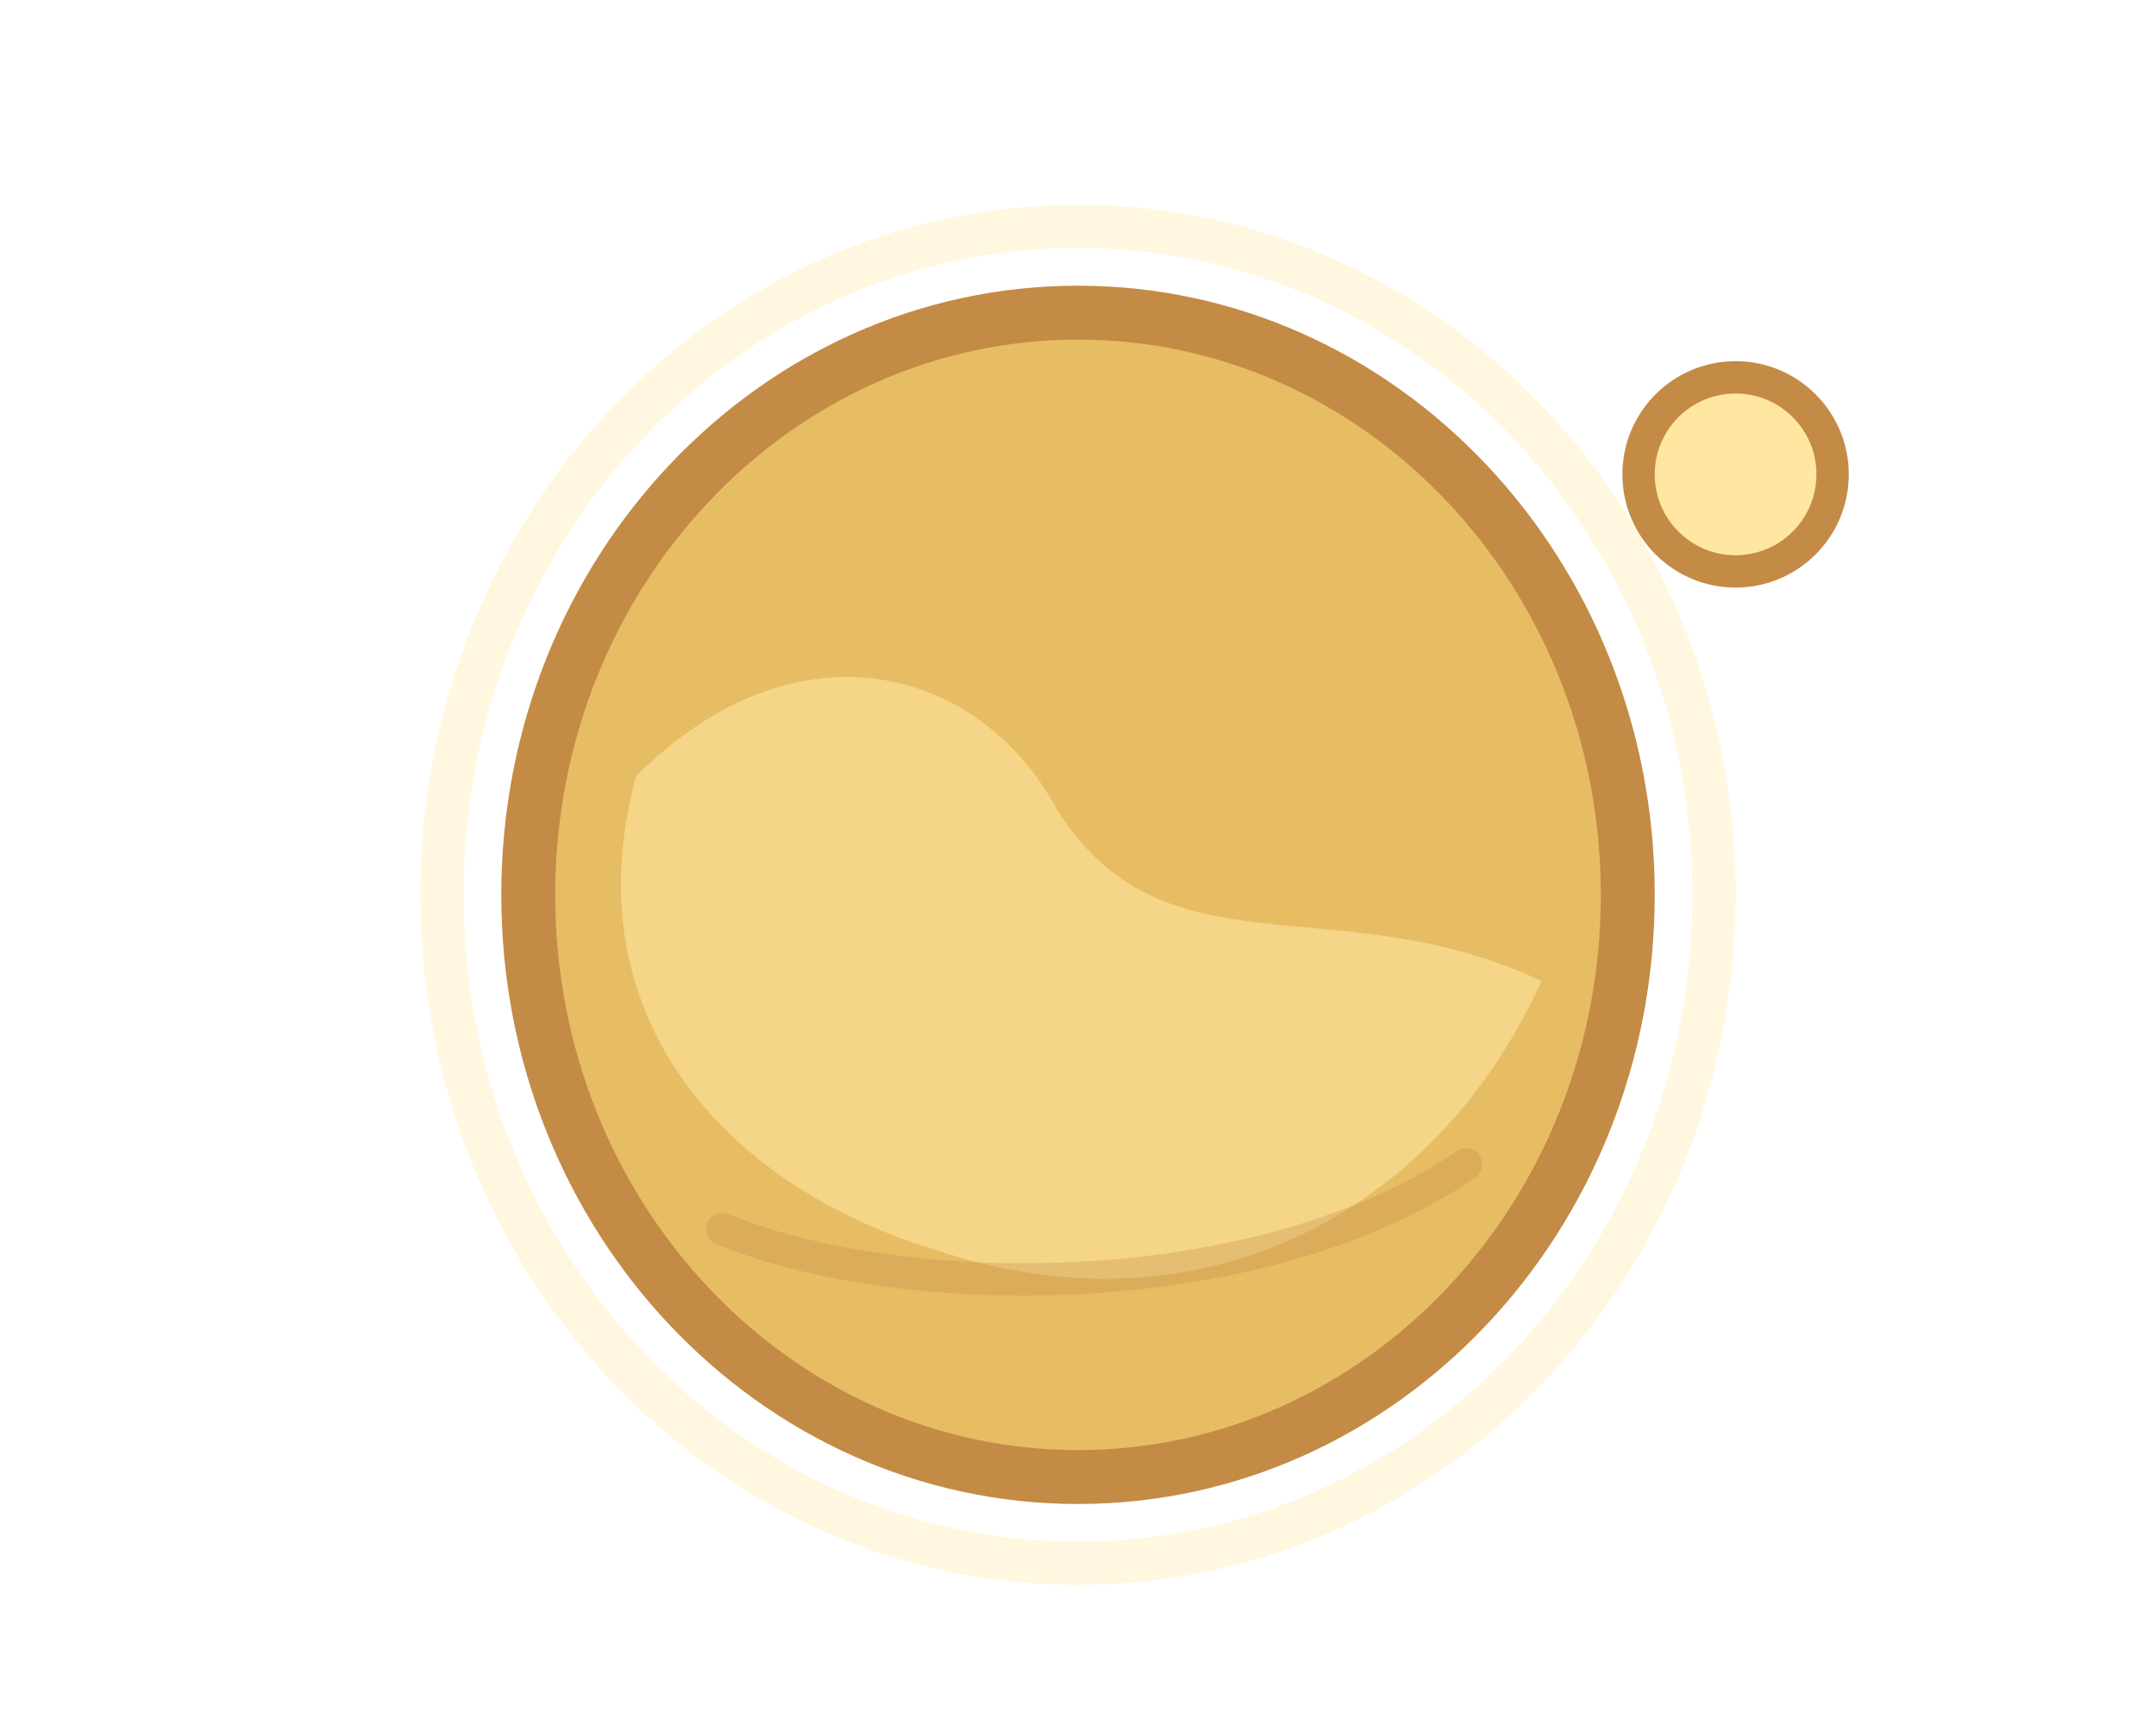
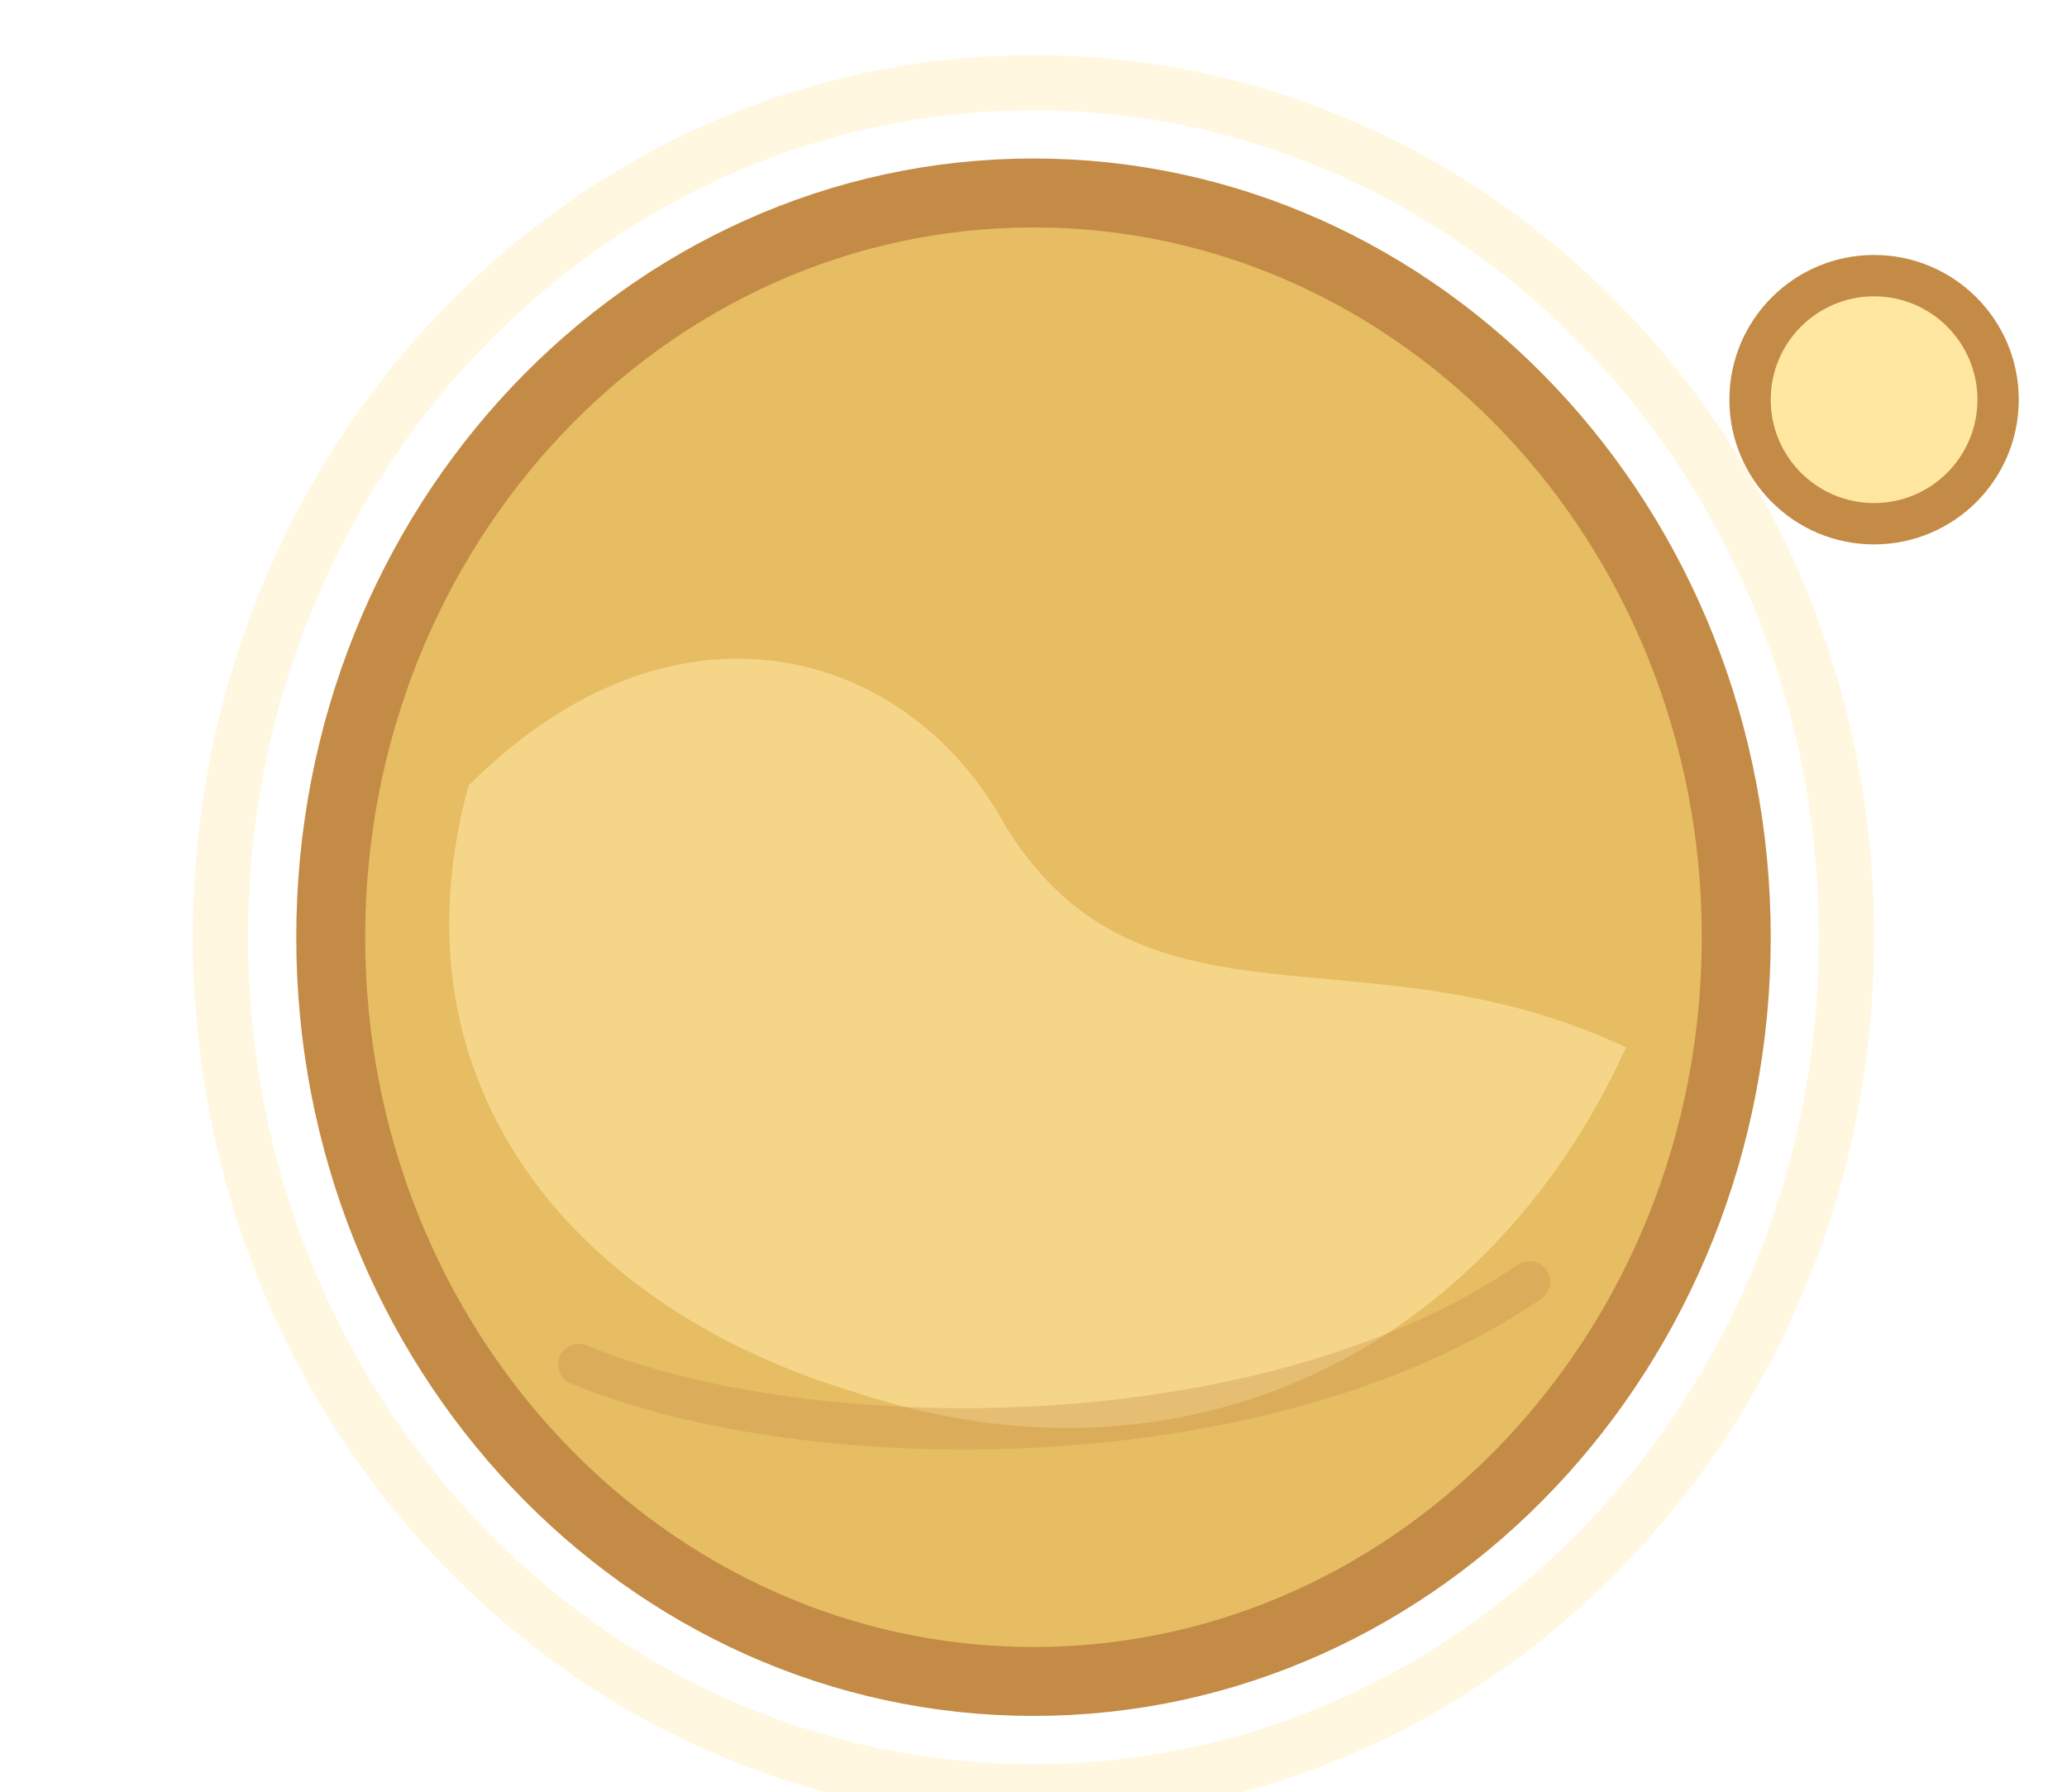
- <svg xmlns="http://www.w3.org/2000/svg" viewBox="0 0 200 160" preserveAspectRatio="xMidYMid meet" aria-hidden="true" focusable="false" class="theme-object" data-variant-silhouette="4" data-variant-palette="4" data-variant-orientation="14" data-variant-surface="4" data-variant-companion="3" data-variant-atmosphere="1" data-visual-axis="orientation" data-visual-value="14" data-visual-scope="self">
-   <g data-visual-axis="palette" data-visual-value="4" data-visual-scope="self">
+ <svg xmlns="http://www.w3.org/2000/svg" viewBox="25 15 150 130" preserveAspectRatio="xMidYMid meet" aria-hidden="true" focusable="false" class="theme-object" data-variant-silhouette="4" data-variant-palette="4" data-variant-orientation="14" data-variant-surface="4" data-variant-companion="3" data-variant-atmosphere="1" data-visual-axis="orientation" data-visual-value="14" data-visual-scope="self">
+   <g data-visual-axis="palette" data-visual-value="4">
    <g data-visual-axis="atmosphere" data-visual-value="1">
      <ellipse cx="100" cy="83" rx="59" ry="62" fill="none" stroke="#ffe7a2" stroke-width="4" opacity=".35" />
    </g>
    <g data-visual-axis="companion" data-visual-value="3">
      <circle cx="161" cy="44" r="9" fill="#ffe7a2" stroke="#c38b45" stroke-width="3" />
    </g>
    <ellipse data-visual-axis="silhouette" data-visual-value="4" data-visual-scope="self" cx="100" cy="83" rx="51" ry="54" fill="rgb(230, 189, 99)" stroke="rgb(195, 139, 69)" stroke-width="5" />
    <g data-visual-axis="surface" data-visual-value="4">
      <path class="theme-detail" d="M59 72C74 57 91 62 98 75C108 91 124 82 143 91C133 113 111 124 87 116C67 110 53 94 59 72Z" fill="#ffe7a2" opacity=".58" />
    </g>
    <path class="theme-detail" d="M67 114C84 121 117 121 136 108" fill="none" stroke="#c38b45" stroke-width="3" stroke-linecap="round" opacity=".32" />
  </g>
-   <rect data-theme-content-area="content" x="38" y="34" width="124" height="96" fill="none" stroke="none" />
+   <rect data-theme-content-area="content" x="60" y="52" width="80" height="64" fill="none" stroke="none" />
</svg>
